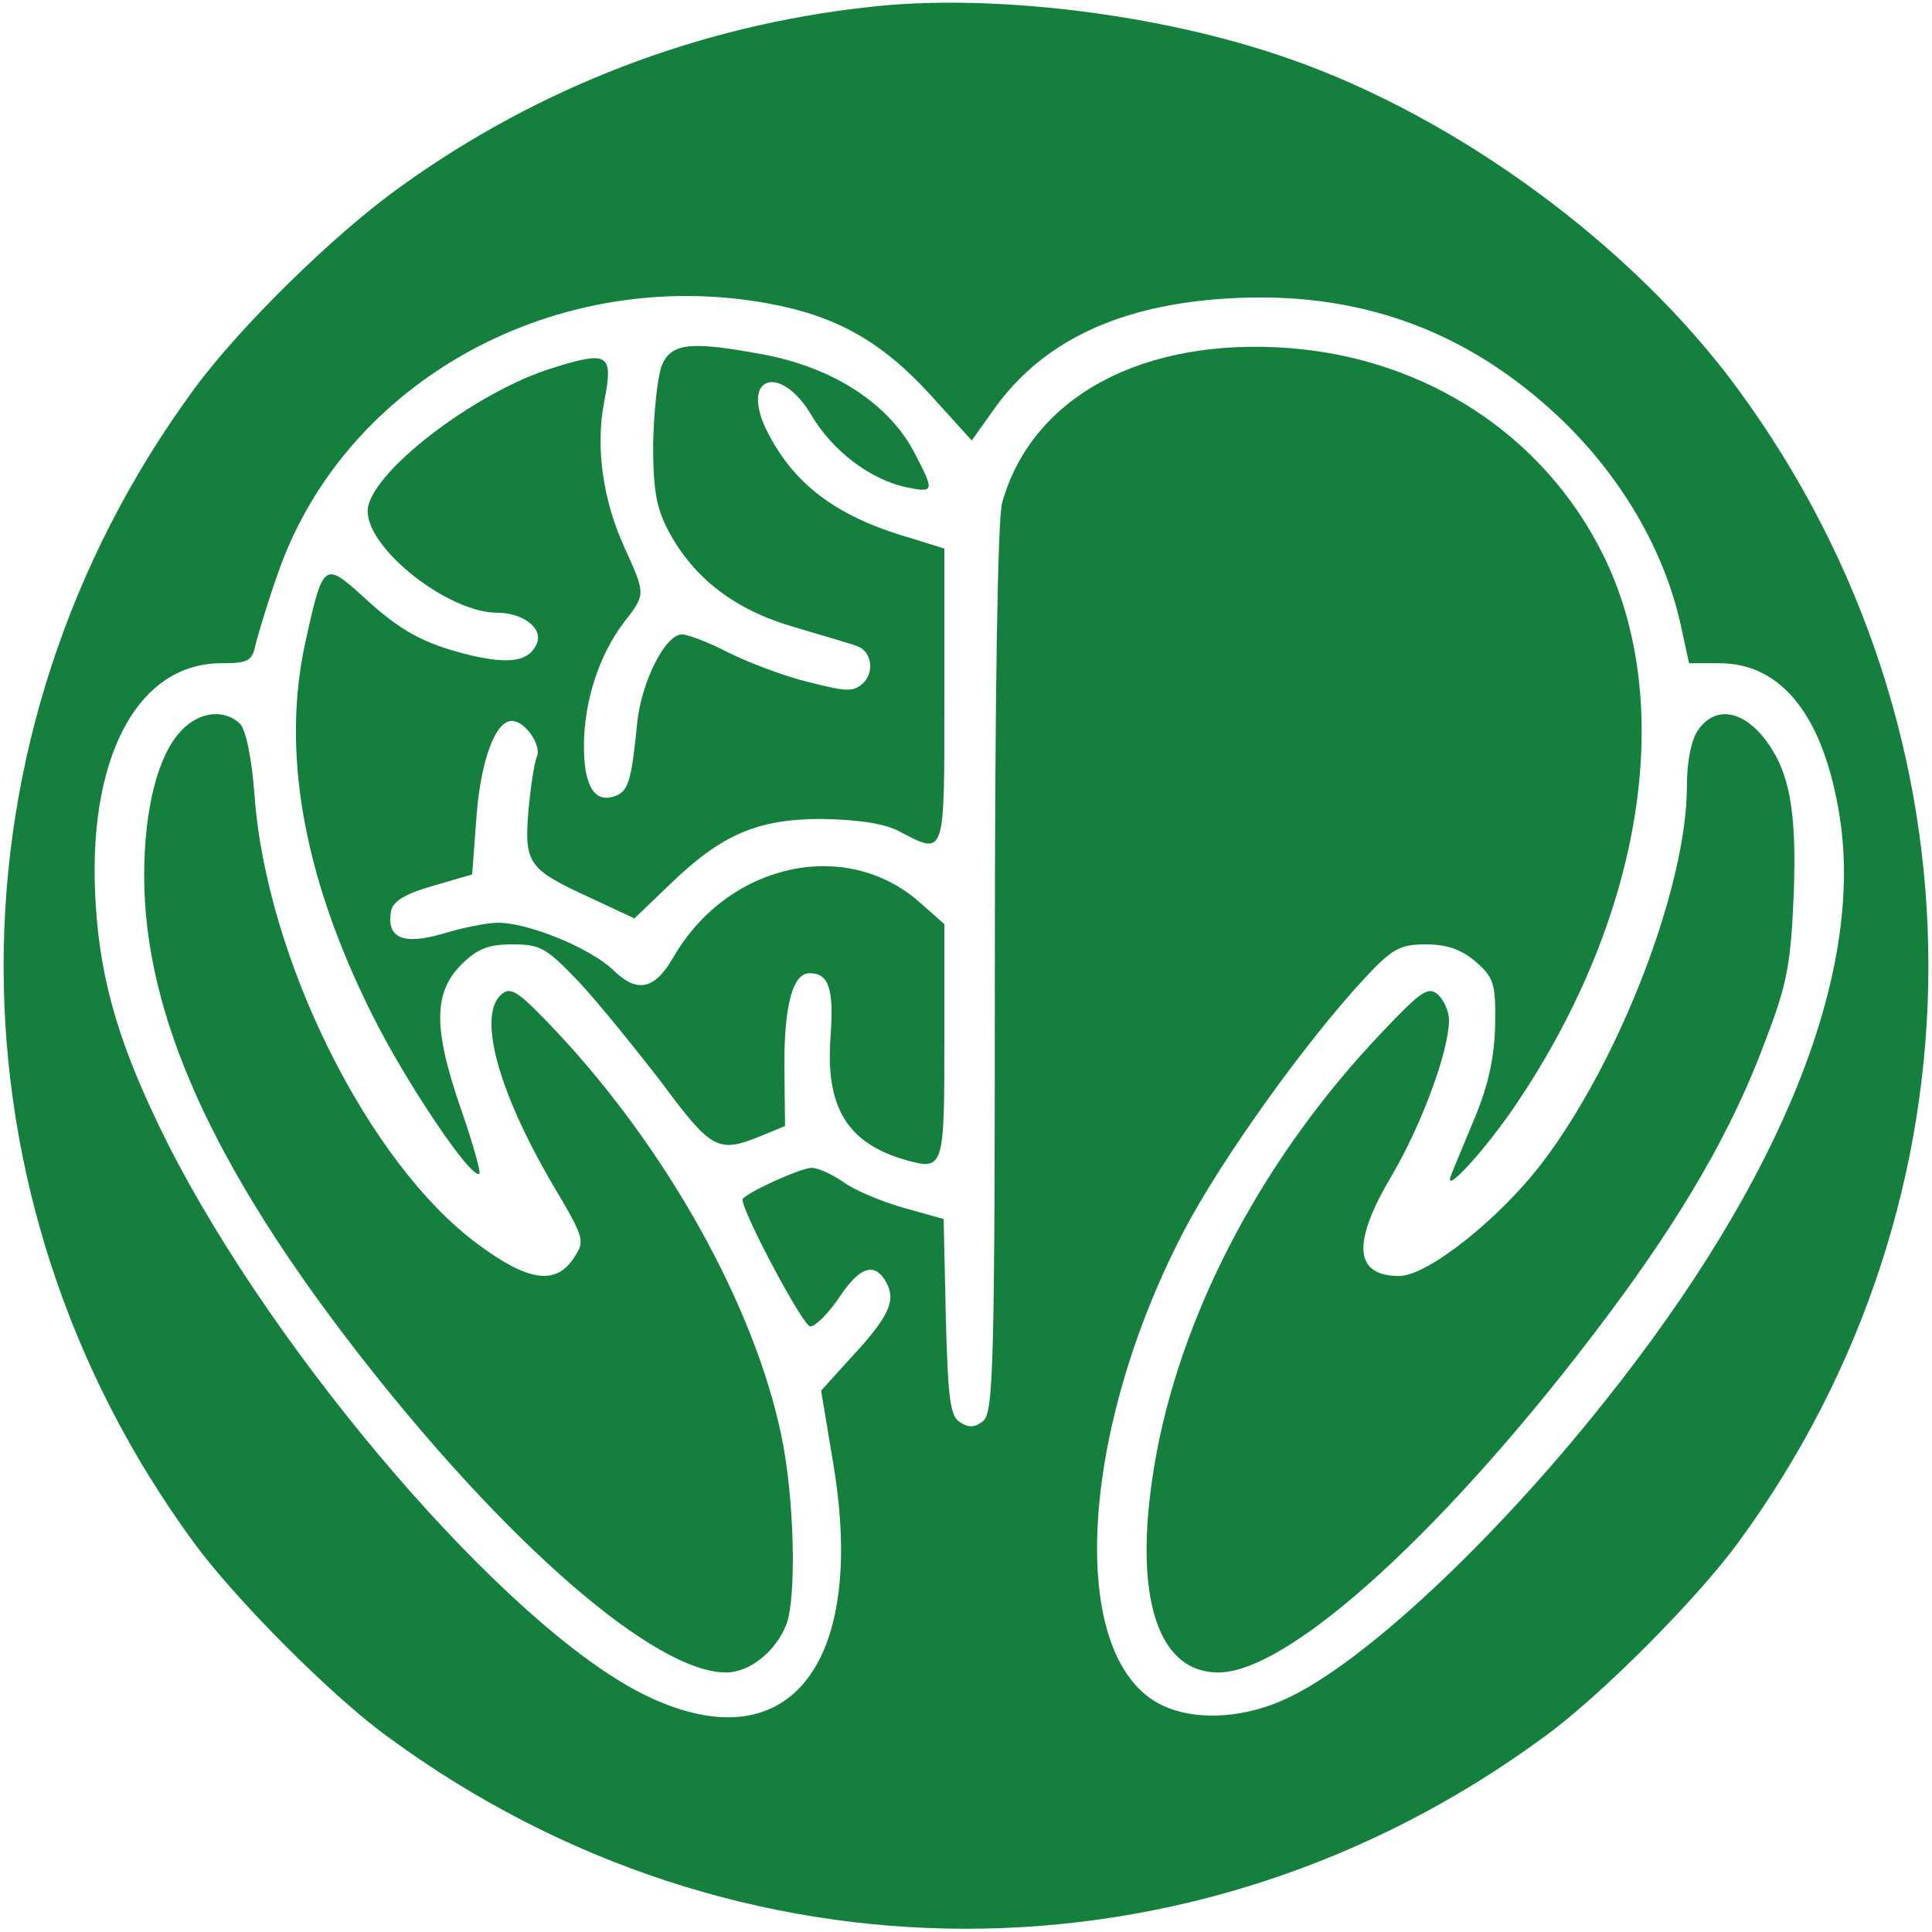
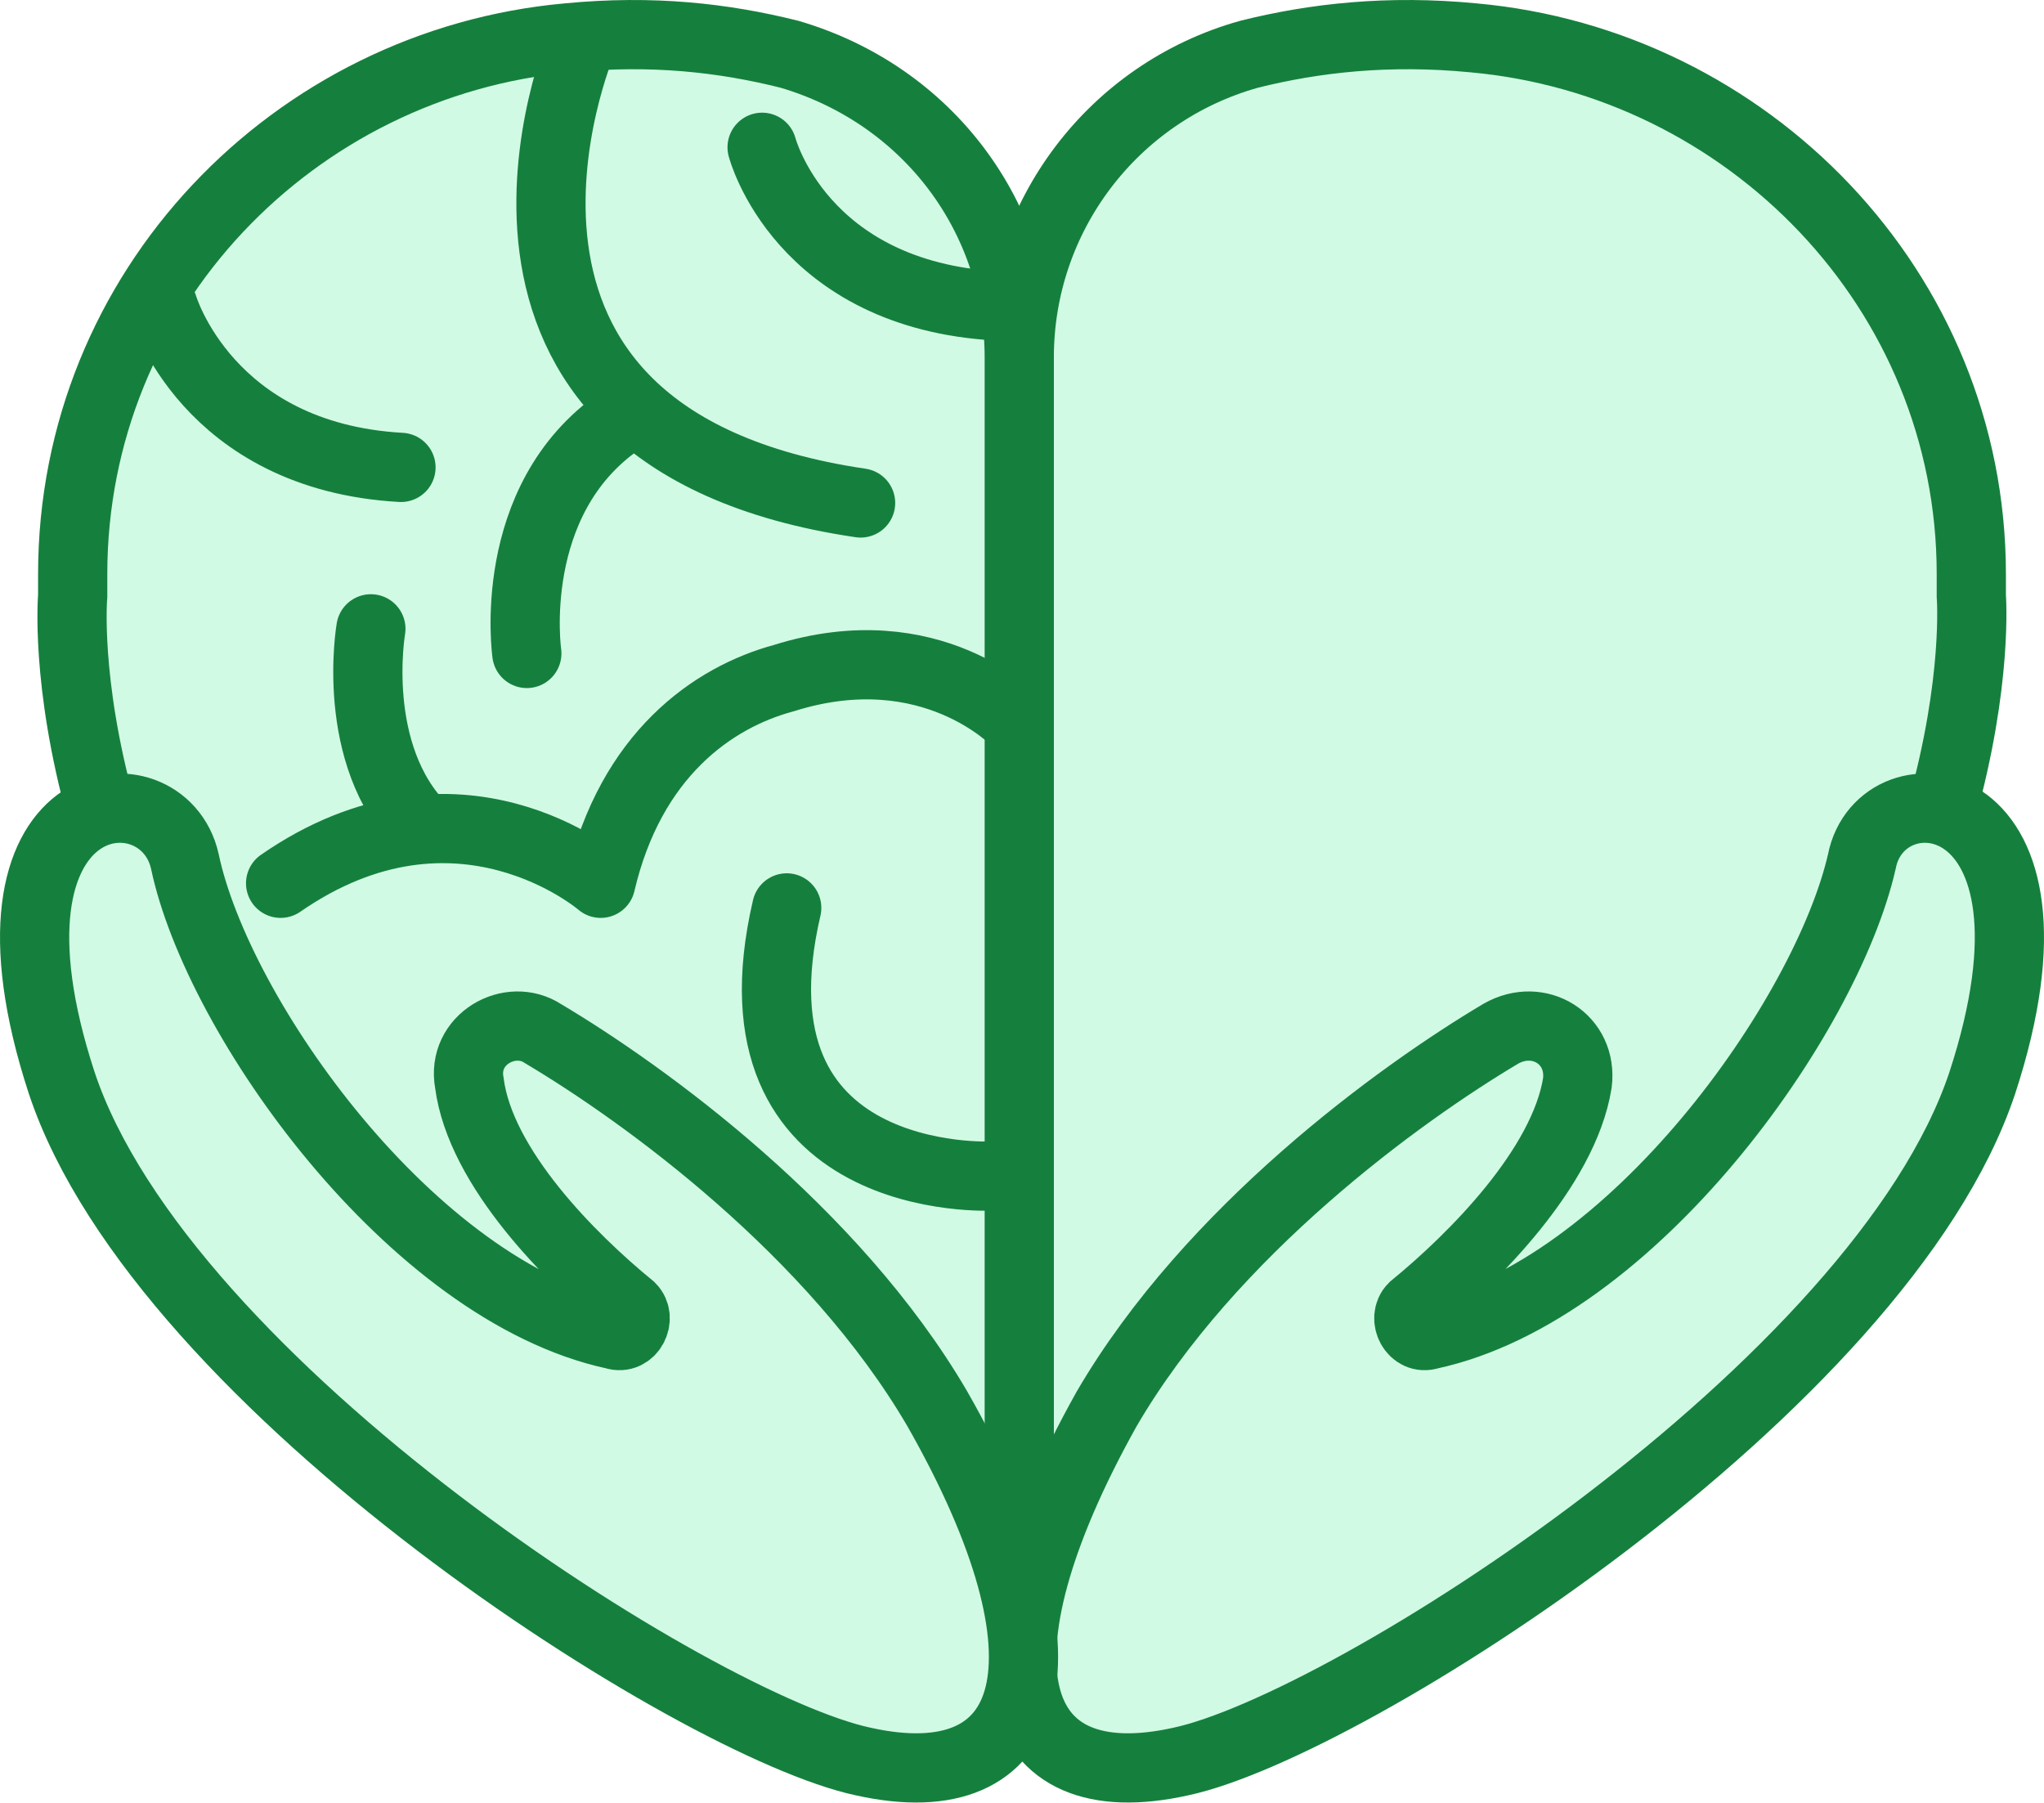
- <svg xmlns="http://www.w3.org/2000/svg" version="1.0" viewBox="0 0 268 268">
-   <path fill="#15803d" d="M120.3 1C96.8 3.6 74.6 12.2 55.7 25.8 46.4 32.4 33.2 45.4 26.9 54c-35.2 48-35.2 112 0 160 5.7 7.8 19.2 21.4 27 27 48.2 35.4 112 35.4 160.2 0 7.8-5.6 21.3-19.2 27-27 35.2-48 35.2-112 0-160-14.5-19.8-38.8-37.7-62.4-45.9C161 1.9 137.3-1 120.3 1zm-13.7 41.1c9.3 1.7 15.6 5.2 22.3 12.5l5.9 6.5 3.2-4.5c6.7-9.3 17.3-14.3 32.3-15.2 18-1.1 33.1 4.3 46.1 16.6 8.4 8 14.4 18.2 16.7 28.5l1.2 5.5h4.2c8.7 0 14.5 7.4 16.7 21.3 3.4 21.8-8.1 50.4-32.6 81.1-15.4 19.4-33.5 36.3-44.1 41.2-6.4 3-13.7 3.2-18.3.4-12.1-7.4-10.3-37.7 4-65.2 5.1-9.8 16.9-26.3 25.1-35.1 3.8-4.1 4.9-4.7 8.5-4.7 2.9 0 4.9.7 6.9 2.4 2.5 2.2 2.8 3 2.7 8.8-.1 4.4-.9 8.2-2.8 12.8-1.5 3.6-3 7.2-3.3 8-1.3 3.1 4.8-3.5 9.2-10.1 17.5-26.1 22.1-55.5 11.8-76.1-8.2-16.4-24.4-27-43.3-28.5-20.4-1.6-35.9 6.7-40 21.5-.6 2.3-1 26.3-1 64.8 0 54.6-.2 61.3-1.6 62.5-1.1.9-2 1-3.2.2-1.4-.8-1.7-3.2-2-14.6l-.3-13.6-5.7-1.6c-3.1-.9-6.9-2.5-8.3-3.6-1.5-1-3.4-1.9-4.3-1.9-1.6 0-9.6 3.7-9.6 4.4 0 1.8 8.4 17.6 9.4 17.6.7 0 2.5-1.8 4-4 2.9-4.4 5-5 6.6-2 1.3 2.5.3 4.7-5.2 10.6l-3.9 4.3 1.7 10.2c4.7 28.2-6.5 41.8-26.4 31.9-19-9.5-50.9-46.6-66-76.5-6.5-13-9.2-22-9.9-32.7C11.9 105.5 18.9 92 30.7 92c3.8 0 4.3-.3 4.8-2.8.4-1.5 1.7-5.9 3.1-9.8 9.3-26.6 38.6-42.7 68-37.3z" />
-   <path fill="#15803d" d="M91.8 50.7c-.6 1.6-1.1 6.4-1.2 10.8 0 6.3.4 8.9 2.1 12.1 3.5 6.6 9.2 11 17.5 13.4 4 1.2 7.9 2.3 8.6 2.6 2 .6 2.6 3.4 1 5.1-1.4 1.3-2.2 1.3-7.7-.1-3.3-.8-8.3-2.7-11.1-4.1-2.7-1.4-5.6-2.5-6.4-2.5-2.3 0-5.6 6.5-6.2 12.2-.8 8-1.2 9.5-3 10.2-2.9 1.1-4.4-1.3-4.4-6.9 0-6.2 2.1-12.6 5.5-17.1 3.1-4 3.1-3.9.1-10.5s-4-13.9-2.8-20.1c1.3-6.7.7-7.2-7-4.8C65.9 54.3 51 65.8 51 70.9 51 76.2 62.2 85 69 85c3.5 0 6.3 2.1 5.5 4.2-1 2.5-3.7 3-9.2 1.7-6.6-1.6-9.8-3.4-15-8.2-5.3-4.8-5.5-4.7-7.9 6.2-3.4 15.2-.4 32.5 9.1 51.6 4.8 9.7 14 23.3 15 22.3.2-.2-.9-4.2-2.5-8.8-3.9-11.2-3.9-16.2-.1-20.1 2.3-2.3 3.8-2.9 7.2-2.9 3.9 0 4.7.5 9.2 5.2 2.7 2.9 7.8 9.2 11.5 14 6.9 9.3 7.8 9.8 13.7 7.4l3.4-1.4-.1-8.5c0-8.4 1.2-12.7 3.5-12.7 2.7 0 3.4 2.2 2.9 8.9-.7 9.8 2.4 14.7 10.4 17 5.3 1.5 5.4 1.2 5.4-16.4v-16.3l-3.5-3.1c-10.3-9-26.6-5.3-34.1 7.7-2.6 4.5-5 5-8.3 1.8-3.2-3.1-11.8-6.6-16-6.6-1.5 0-5 .7-7.6 1.5-5.5 1.6-7.8.7-7.3-2.9.2-1.5 1.7-2.5 5.8-3.7l5.5-1.6.6-8.1c.6-7.7 2.6-13.2 4.9-13.2 1.8 0 4.1 3.3 3.5 4.9-.4.9-.9 4.3-1.2 7.6-.6 7.3 0 8.1 8.5 12l6.2 2.9 4.8-4.6c7.2-7 12.2-9.2 21.2-9.2 5 .1 8.6.6 10.7 1.7 6.5 3.4 6.3 3.8 6.3-18.8V76.1l-4.8-1.5c-10.4-3-16.3-7.6-20-15.2-3.4-7.3 2.1-8.9 6.3-1.9 2.9 5 8.3 9.1 13.3 10.1 3.8.8 3.8.5 1.2-4.5-3.5-7-11.4-12.2-21.5-14-9.8-1.8-12.4-1.5-13.7 1.6z" />
-   <path fill="#15803d" d="M25.1 101.4c-3.2 3.4-5.1 10.8-5.1 20.1 0 19.2 9.5 40.3 29.9 66.5 20.5 26.3 41 44 50.8 44 3.3 0 6.9-2.9 8.4-6.7 1.4-3.8 1.1-17.5-.7-26.1-3.7-17.9-15.8-39.7-31.2-56.1-5.2-5.5-6.3-6.3-7.6-5.2-3.4 2.8-.6 13.3 7 26.3 4.5 7.6 4.6 7.9 3 10.3-2.5 3.8-6.3 3.3-13.3-1.9-15.2-11.2-29.4-39.7-31-62.4-.4-5.2-1.2-8.9-2-9.8-2.2-2.1-5.7-1.7-8.2 1zm210.5-.2c-1 1.4-1.6 4.4-1.6 7.9 0 13.8-9.3 38-20 52.1-6 7.9-16 15.8-19.9 15.8-6.3 0-6.6-4.6-1-14 4.1-7 7.9-17.2 7.9-21.5 0-1.2-.7-2.8-1.6-3.6-1.3-1.1-2.4-.3-7.7 5.3-16.1 16.9-27.3 37.8-31.2 58-3.6 19.1-.4 30.8 8.5 30.8 10 0 32.3-20.5 54-49.5 10.4-13.9 17.3-25.8 21.8-37.9 3-7.8 3.6-10.6 4-20.1.5-12.4-.6-17.9-4.4-22.5-3.1-3.6-6.6-3.9-8.8-.8z" />
+ <svg xmlns="http://www.w3.org/2000/svg" viewBox="944.43 544.17 747.14 658.8">
+   <path fill="#d1fae5" d="M1317 1151c0 32 35 49 58 29 74-65 125-109 173-160 127-134 117-258 117-258v-8c0-104-82-187-182-196-31-3-58 0-82 6a115 115 0 0 0-84 111Z" />
+   <path fill="none" stroke="#15803d" stroke-miterlimit="10" stroke-width="25.3" d="M1317 1151c0 32 35 49 58 29 74-65 125-109 173-160 127-134 117-258 117-258v-8c0-104-82-187-182-196-31-3-58 0-82 6a115 115 0 0 0-84 111Z" />
+   <path fill="#d1fae5" d="M1317 1150c0 32-34 49-57 29-73-65-125-108-172-159-128-134-117-258-117-258v-8c0-104 81-187 181-196 31-3 57 0 81 6 51 15 84 60 84 111z" />
+   <path fill="none" stroke="#15803d" stroke-miterlimit="10" stroke-width="25.3" d="M1317 1150c0 32-34 49-57 29-73-65-125-108-172-159-128-134-117-258-117-258v-8c0-104 81-187 181-196 31-3 57 0 81 6 51 15 84 60 84 111z" />
+   <path fill="#d1fae5" d="M1461 1022c22-18 55-51 60-82 2-16-14-26-28-18-37 22-106 72-144 137-52 93-36 143 27 129 61-13 256-137 293-248 36-110-37-117-44-81-13 57-84 157-158 173-6 2-10-6-6-10" />
+   <path fill="none" stroke="#15803d" stroke-miterlimit="10" stroke-width="25.3" d="M1461 1022c22-18 55-51 60-82 2-16-14-26-28-18-37 22-106 72-144 137-52 93-36 143 27 129 61-13 256-137 293-248 36-110-37-117-44-81-13 57-84 157-158 173-6 2-10-6-6-10Z" />
+   <path fill="#d1fae5" stroke="#15803d" stroke-linecap="round" stroke-linejoin="round" stroke-miterlimit="10" stroke-width="25.3" d="M1223 598s14 54 86 58m-305 0s16 55 87 59m66-155s-61 144 102 168" />
+   <path fill="#d1fae5" stroke="#15803d" stroke-linecap="round" stroke-linejoin="round" stroke-miterlimit="10" stroke-width="25.3" d="M1137 783s-8-56 34-85m145 110s-31-33-85-16c-26 7-56 28-67 75 0 0-52-45-117 0" />
+   <path fill="#d1fae5" stroke="#15803d" stroke-linecap="round" stroke-linejoin="round" stroke-miterlimit="10" stroke-width="25.3" d="M1080 774s-8 46 19 73m208 127s-99 5-75-98" />
+   <path fill="#d1fae5" d="M1175 1022c-22-18-55-51-59-82-3-16 15-26 27-18 37 22 106 72 144 137 53 93 36 143-27 129-61-13-256-137-293-248-36-110 37-117 45-81 12 57 83 157 157 173 6 2 10-6 6-10" />
+   <path fill="none" stroke="#15803d" stroke-miterlimit="10" stroke-width="25.3" d="M1175 1022c-22-18-55-51-59-82-3-16 15-26 27-18 37 22 106 72 144 137 53 93 36 143-27 129-61-13-256-137-293-248-36-110 37-117 45-81 12 57 83 157 157 173 6 2 10-6 6-10Z" />
</svg>
